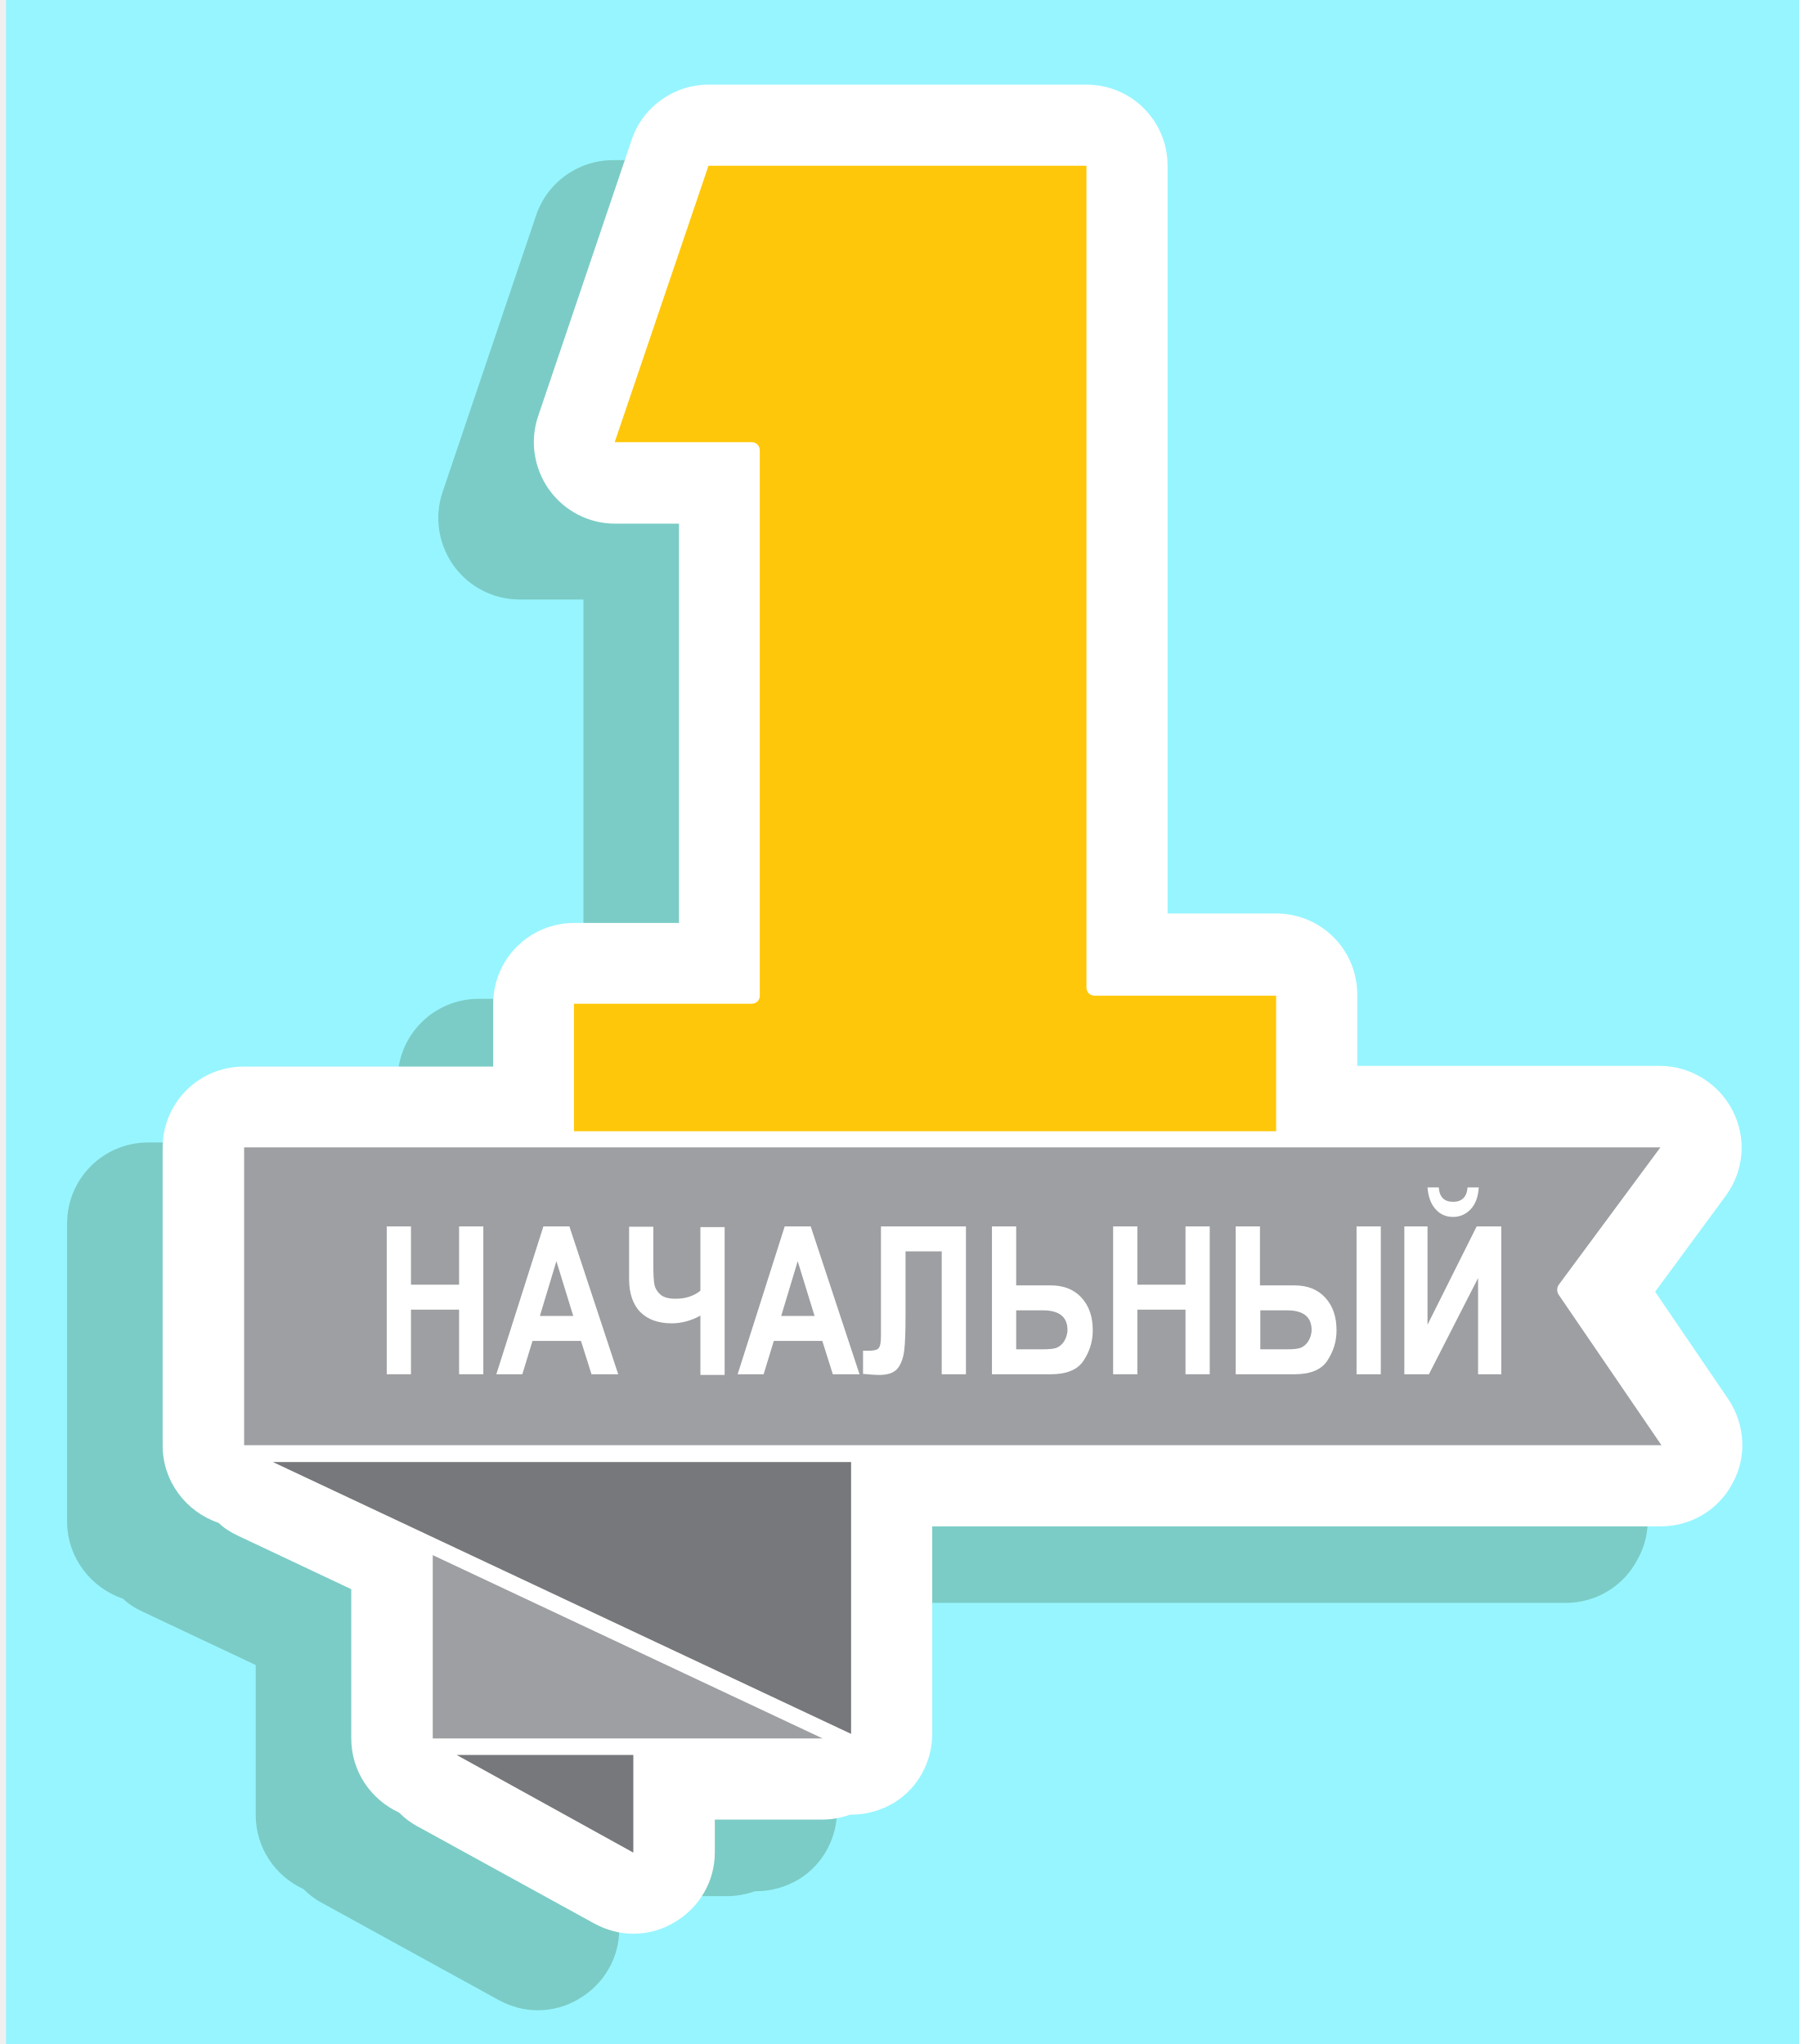
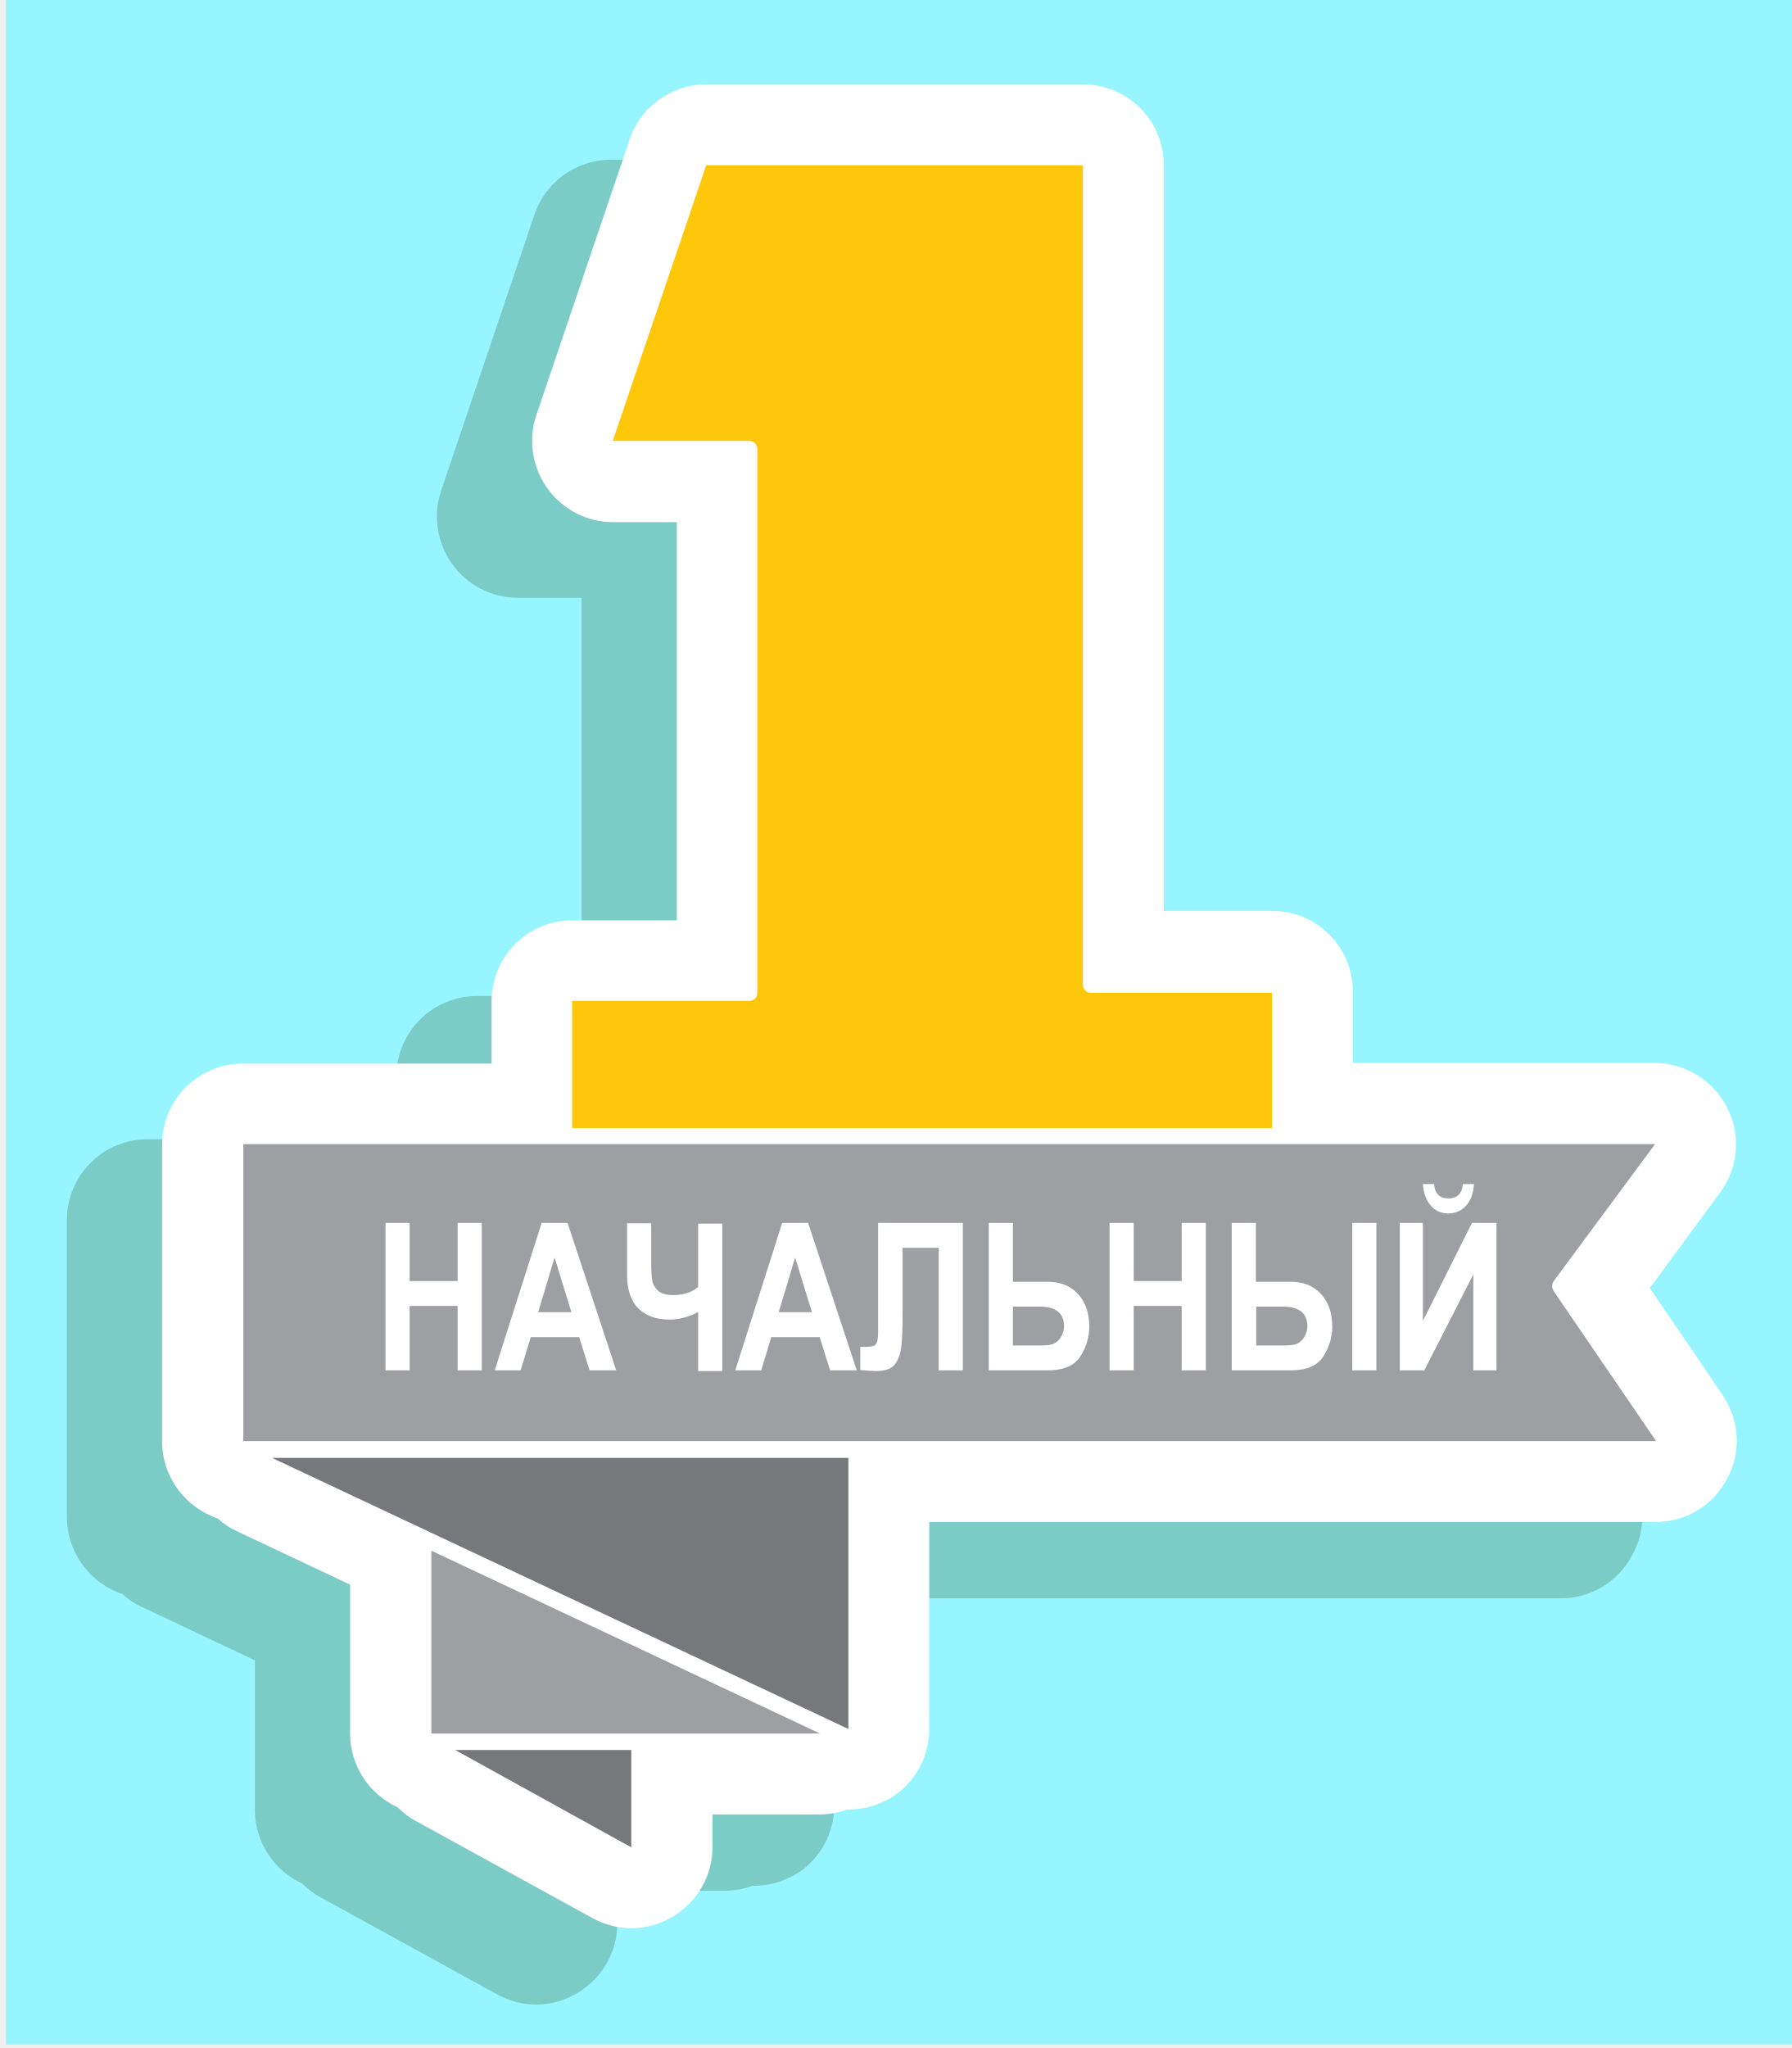
- <svg xmlns="http://www.w3.org/2000/svg" version="1.1" id="Capa_1" x="0px" y="0px" viewBox="0 0 512 582" style="enable-background:new 0 0 512 582;" xml:space="preserve">
+ <svg xmlns="http://www.w3.org/2000/svg" id="Capa_1" x="0px" y="0px" viewBox="0 0 511.6 584.8" width="511.6" height="584.8" style="enable-background:new 0 0 512 582;" xml:space="preserve">
  <style type="text/css">
	.st0{fill:#97F5FF;}
	.st1{fill:#7BCCC6;}
	.st2{fill:#FFFFFF;}
	.st3{fill:#77787B;}
	.st4{fill:#9D9FA2;}
	.st5{fill:#FFC709;}
</style>
  <g id="Background">
    <rect x="1.7" y="-1" class="st0" width="511.6" height="584.8" />
  </g>
  <g>
    <path class="st1" d="M465,420.1l-20.9-30.7l20.1-27.3c5.2-7.1,6-16.3,2-24.2c-3.9-7.7-12-12.8-20.7-12.8h-86.2v-20.3   c0-12.8-10.3-23.1-23.1-23.1h-31v-213c0-12.8-10.3-23.1-23.1-23.1H174.5c-9.9,0-18.8,6.4-21.9,15.8l-26.6,78.7   c-2.4,7.1-1.2,14.8,3.1,20.9c4.4,6.1,11.3,9.7,18.8,9.7h18.2v113.7h-29.8c-12.8,0-23.1,10.3-23.1,23.1v17.8h-71   c-12.8,0-23.1,10.3-23.1,23.1v84.8c0,10.2,6.7,18.9,15.9,22c1.6,1.5,3.4,2.7,5.6,3.7l32.2,15.2v42.7c0,9.4,5.6,17.4,13.6,21.1   c1.5,1.5,3.3,2.9,5.2,3.9l50.4,27.7c3.5,1.9,7.3,2.9,11.1,2.9c4.1,0,8.2-1.1,11.8-3.3c7.1-4.2,11.4-11.7,11.4-19.8v-9.4H207   c2.7,0,5.4-0.5,7.9-1.4c0.1,0,0.3,0,0.3,0c4.4,0,8.6-1.2,12.4-3.5c6.7-4.2,10.7-11.6,10.7-19.6v-59h207.5c8.6,0,16.5-4.8,20.4-12.4   C470.5,436.4,469.9,427.2,465,420.1z" />
    <path class="st2" d="M492.1,398.5l-20.9-30.7l20.1-27.3c5.2-7.1,6-16.3,2-24.2c-3.9-7.7-12-12.8-20.7-12.8h-86.2v-20.3   c0-12.8-10.3-23.1-23.1-23.1h-30.9V47.2c0-12.8-10.3-23.1-23.1-23.1H201.7c-9.9,0-18.8,6.4-21.9,15.8l-26.6,78.6   c-2.4,7.1-1.2,14.8,3.1,20.9c4.4,6.1,11.3,9.7,18.8,9.7h18.2v113.7h-29.8c-12.8,0-23.1,10.3-23.1,23.1v17.8h-71   c-12.8,0-23.1,10.3-23.1,23.1v84.8c0,10.2,6.7,18.9,15.9,22c1.6,1.5,3.4,2.7,5.6,3.7l32.2,15.2V495c0,9.4,5.6,17.4,13.6,21.1   c1.5,1.5,3.3,2.9,5.2,3.9l50.4,27.7c3.5,1.9,7.3,2.9,11.1,2.9c4.1,0,8.2-1.1,11.8-3.3c7.1-4.2,11.4-11.7,11.4-19.8v-9.4h30.6   c2.7,0,5.4-0.5,7.9-1.4c0.1,0,0.3,0,0.3,0c4.4,0,8.6-1.2,12.4-3.5c6.7-4.2,10.7-11.6,10.7-19.6v-59h207.5c8.6,0,16.5-4.8,20.4-12.4   C497.4,414.8,496.8,405.6,492.1,398.5z" />
    <polygon class="st3" points="180.3,527.5 180.3,499.7 130,499.7  " />
    <polygon class="st4" points="123.2,495 234.2,495 123.2,442.8  " />
    <path class="st5" d="M214,285.8h-50.6v36.3h199.9v-38.6h-51.7c-1.4,0-2.3-1.1-2.3-2.3v-234H201.7L175,125.9h39   c1.4,0,2.3,1.1,2.3,2.3v155.1C216.4,284.7,215.4,285.8,214,285.8z" />
    <polygon class="st3" points="242.3,493.7 242.3,416.3 77.7,416.3  " />
    <path class="st4" d="M443.7,368.6c-0.5-0.8-0.5-1.9,0-2.7l29-39.2H69.5v84.8H473L443.7,368.6z" />
    <g>
      <path class="st2" d="M110.1,391.3v-42.1h6.9v16.6h13.7v-16.6h6.9v42.1h-6.9v-18.4h-13.7v18.4H110.1z" />
      <path class="st2" d="M176,391.3h-7.6l-3-9.5h-13.8l-2.9,9.5h-7.4l13.4-42.1h7.4L176,391.3z M163.2,374.7l-4.8-15.6l-4.7,15.6    H163.2z" />
      <path class="st2" d="M179.1,364.3v-15h6.9v11.2c0,2.3,0.1,4.1,0.3,5.2c0.2,1.1,0.8,2.1,1.7,2.9c0.9,0.8,2.4,1.2,4.3,1.2    c2.9,0,5.3-0.8,7.1-2.3v-18.1h6.9v42.1h-6.9v-16.9c-2.7,1.5-5.5,2.2-8.2,2.2c-3.8,0-6.8-1.1-8.9-3.2S179.1,368.2,179.1,364.3z" />
      <path class="st2" d="M244.7,391.3h-7.6l-3-9.5h-13.8l-2.9,9.5h-7.4l13.4-42.1h7.4L244.7,391.3z M231.9,374.7l-4.8-15.6l-4.7,15.6    H231.9z" />
      <path class="st2" d="M268.1,391.3v-35h-10.3v18c0,4.7-0.1,8.2-0.4,10.4c-0.3,2.2-1,4-2,5.1c-1.1,1.2-2.8,1.7-5.3,1.7    c-0.7,0-2.2-0.1-4.4-0.3v-6.6h1.5c1.5,0,2.5-0.2,2.9-0.7c0.5-0.5,0.7-1.7,0.7-3.6v-31.1H275v42.1H268.1z" />
      <path class="st2" d="M282.4,391.3v-42.1h6.9V366h9.9c3.7,0,6.6,1.2,8.7,3.5c2.2,2.4,3.2,5.5,3.2,9.3c0,3.2-0.9,6-2.6,8.6    c-1.7,2.6-4.8,3.9-9.3,3.9H282.4z M289.3,373.1v11.1h7.3c1.9,0,3.3-0.1,4.1-0.4c0.8-0.3,1.6-0.9,2.2-1.8c0.6-1,1-2.1,1-3.3    c0-3.7-2.3-5.6-7-5.6H289.3z" />
      <path class="st2" d="M316.9,391.3v-42.1h6.9v16.6h13.7v-16.6h6.9v42.1h-6.9v-18.4h-13.7v18.4H316.9z" />
      <path class="st2" d="M351.8,391.3v-42.1h6.9V366h9.9c3.7,0,6.6,1.2,8.7,3.5c2.2,2.4,3.2,5.5,3.2,9.3c0,3.2-0.9,6-2.6,8.6    c-1.7,2.6-4.8,3.9-9.3,3.9H351.8z M358.8,373.1v11.1h7.3c1.9,0,3.3-0.1,4.1-0.4c0.8-0.3,1.6-0.9,2.2-1.8c0.6-1,1-2.1,1-3.3    c0-3.7-2.3-5.6-7-5.6H358.8z M386.2,391.3v-42.1h6.9v42.1H386.2z" />
      <path class="st2" d="M399.8,391.3v-42.1h6.6v28l14-28h7v42.1h-6.6v-27.4l-14,27.4H399.8z M417.8,338.1h3.2    c-0.2,2.7-0.9,4.7-2.3,6.2c-1.3,1.4-3,2.2-5,2.2c-2,0-3.7-0.7-5-2.2c-1.3-1.4-2.1-3.5-2.3-6.2h3.2c0.2,2.8,1.6,4.1,4.1,4.1    C416.2,342.2,417.6,340.8,417.8,338.1z" />
    </g>
  </g>
</svg>
